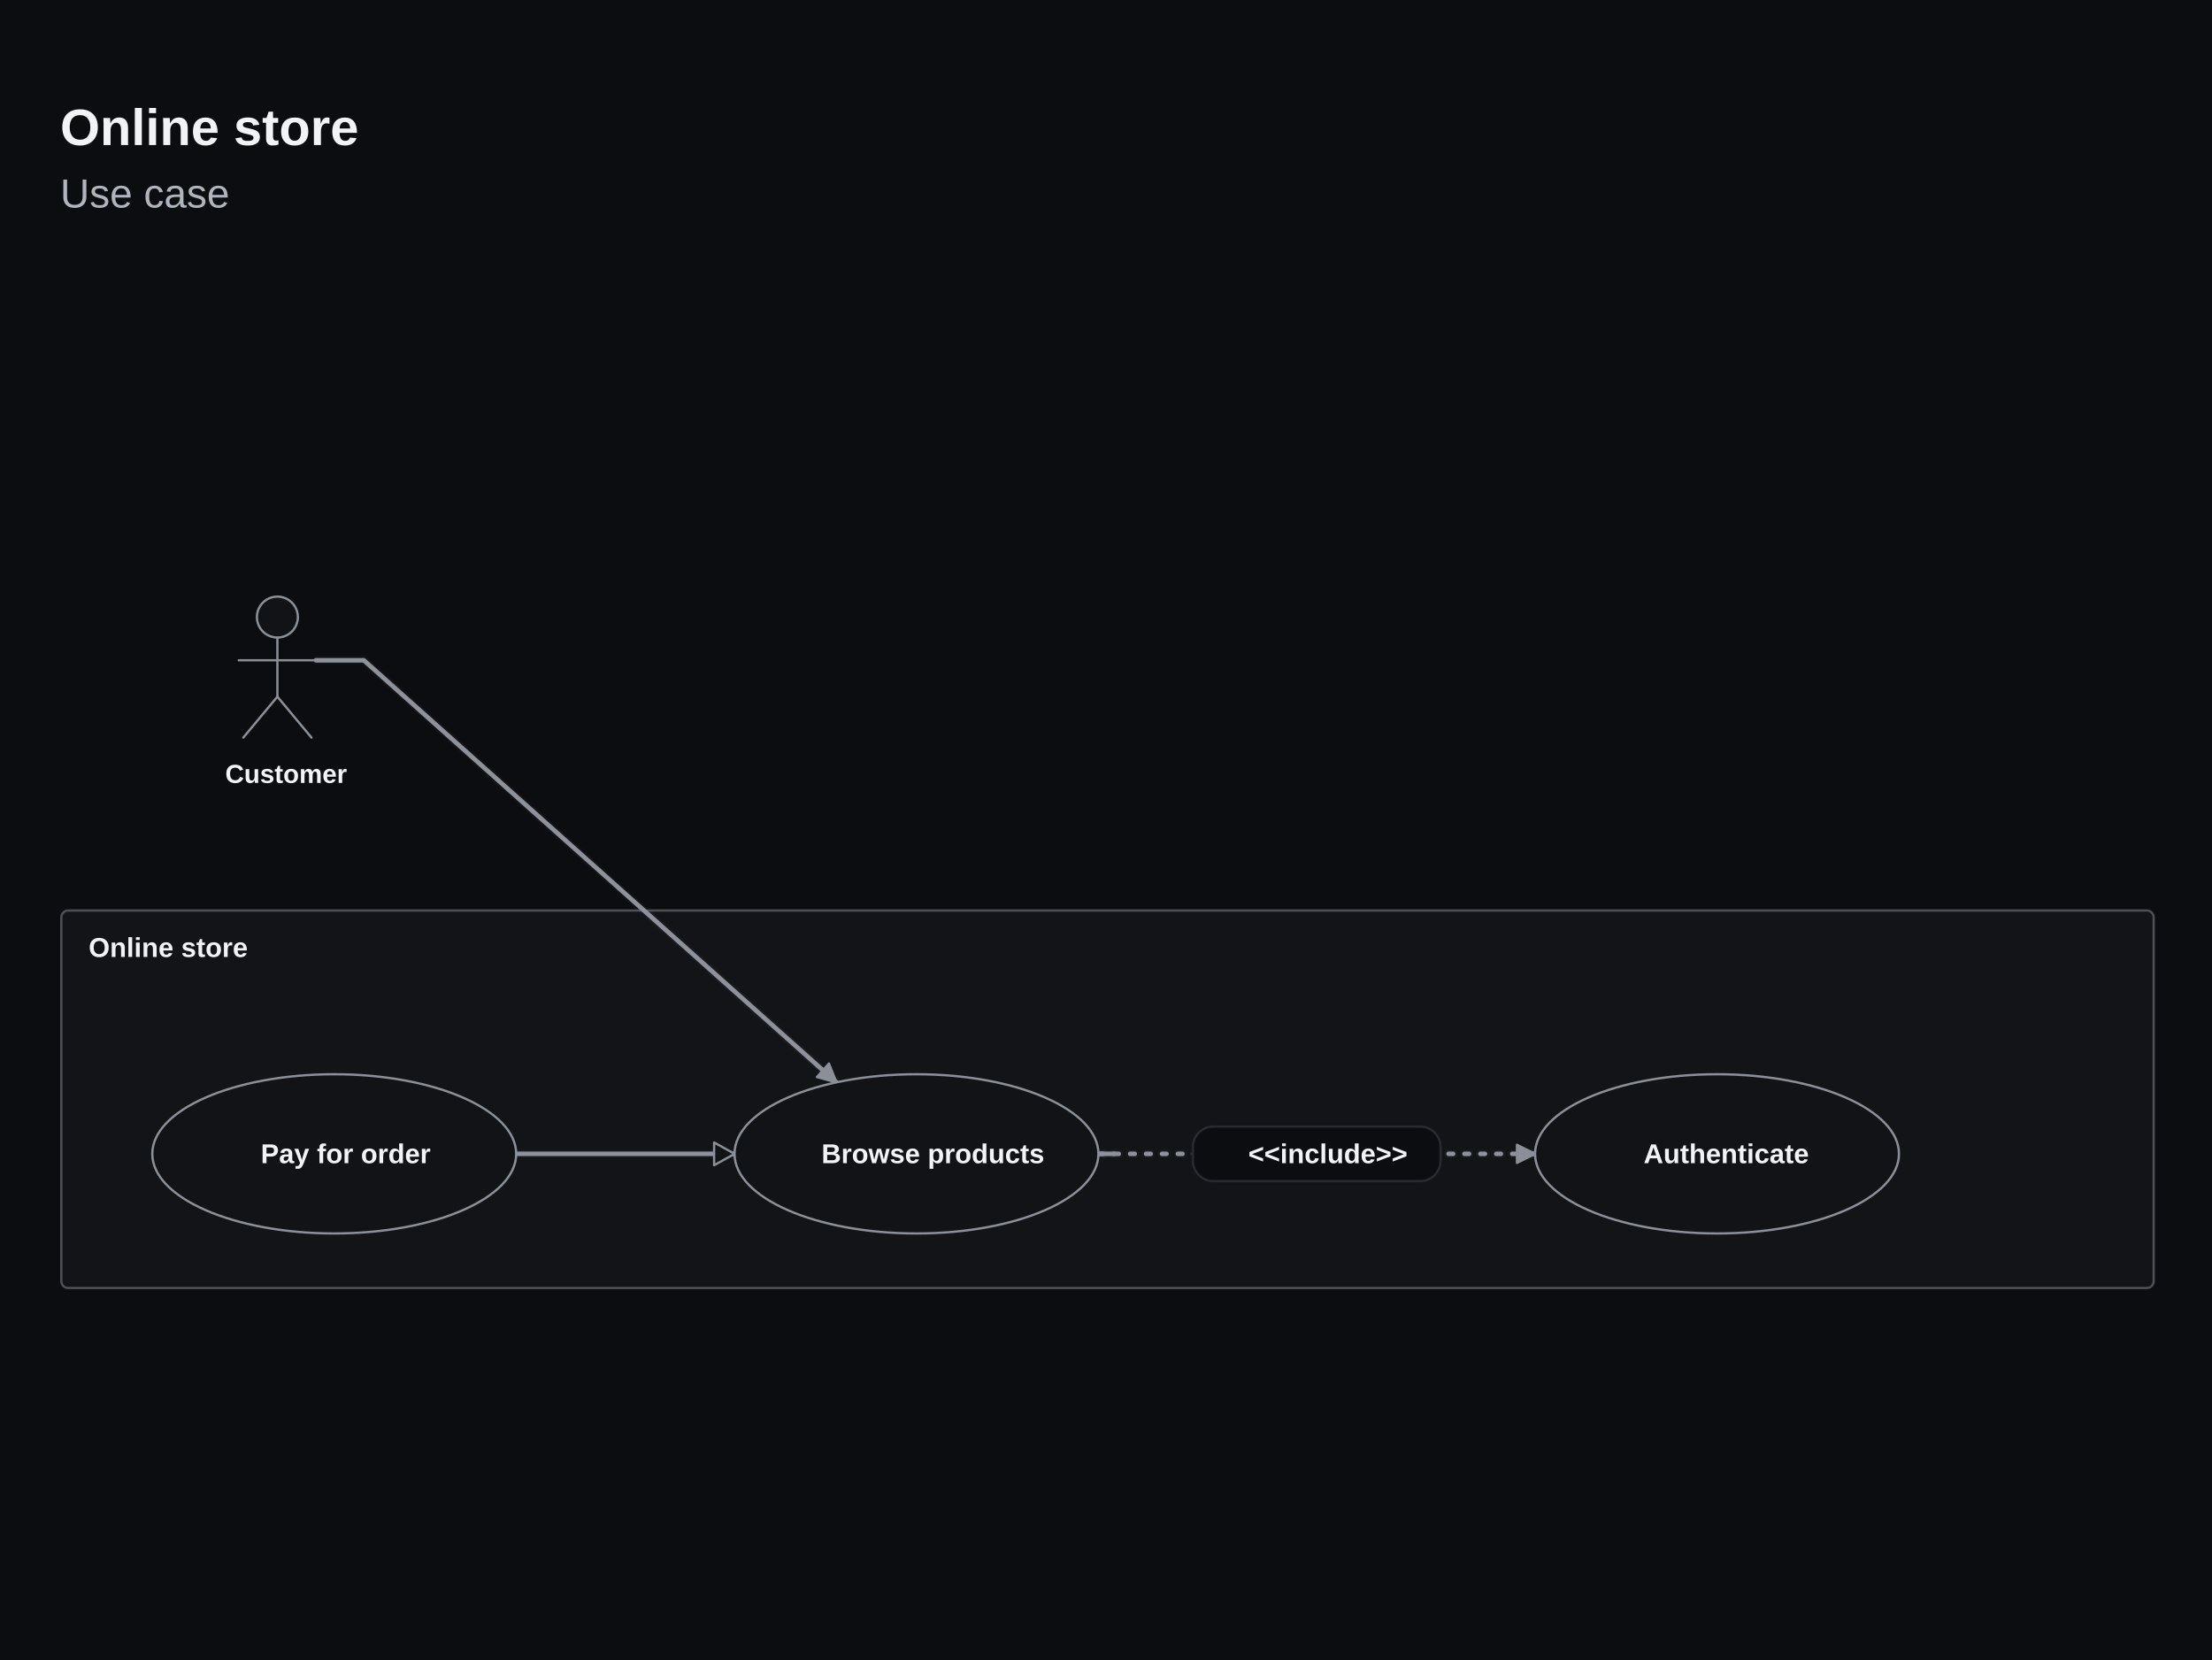
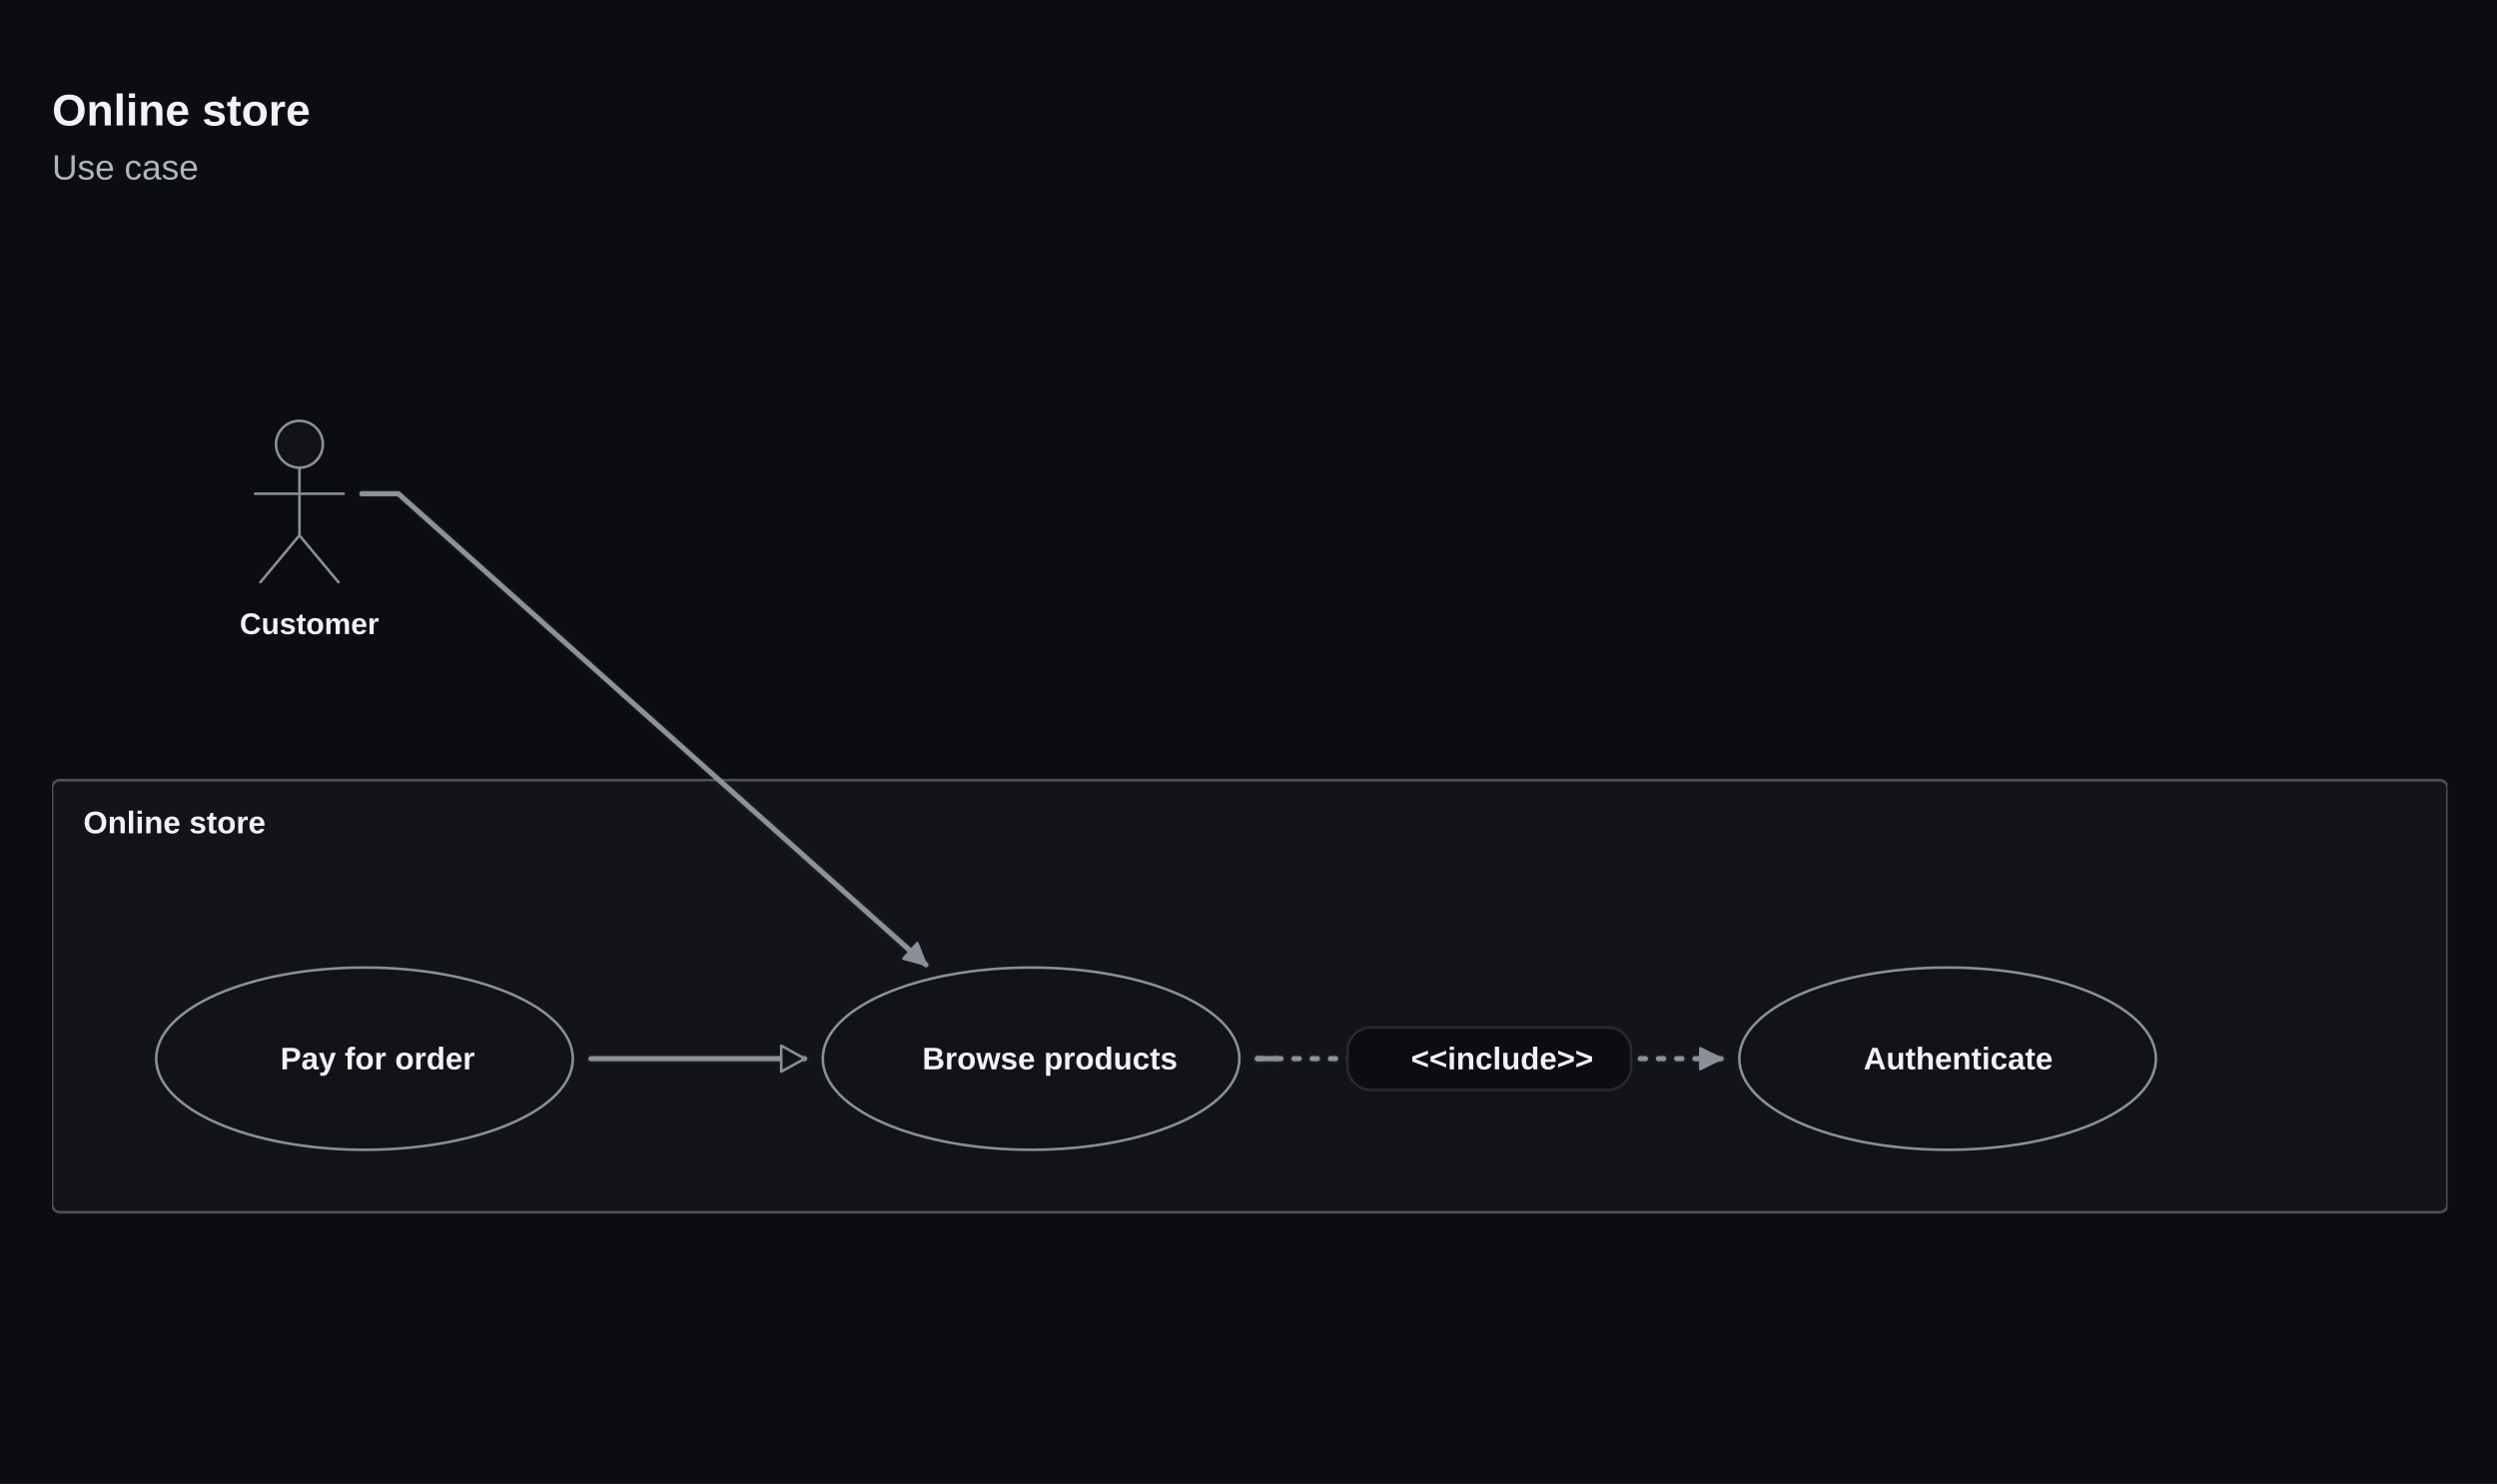
- <svg xmlns="http://www.w3.org/2000/svg" width="735" height="551" viewBox="12 0 735 551.3" stroke-linecap="round" stroke-linejoin="round" style="max-width:100%;height:auto;display:block" role="img" aria-label="Online store" aria-labelledby="cfx-mm-usecase-d-title" aria-describedby="cfx-mm-usecase-d-description">
+ <svg xmlns="http://www.w3.org/2000/svg" width="959" height="570" viewBox="12 0 959 570" stroke-linecap="round" stroke-linejoin="round" style="max-width:100%;height:auto;display:block" role="img" aria-label="Online store" aria-labelledby="cfx-mm-usecase-d-title" aria-describedby="cfx-mm-usecase-d-description">
  <defs>
    <clipPath id="cfx-mm-usecase-d-clip-1" clipPathUnits="userSpaceOnUse">
-       <rect x="32" y="32" width="696" height="506" />
+       <rect x="32" y="32" width="920" height="506" />
    </clipPath>
    <clipPath id="cfx-mm-usecase-d-clip-10" clipPathUnits="userSpaceOnUse">
-       <rect x="32" y="83.65" width="696" height="454.35" />
+       <rect x="32" y="83.65" width="920" height="454.35" />
    </clipPath>
  </defs>
-   <rect x="0" y="0" width="760" height="570" rx="0" data-cfx-role="background" fill="#0C0D10" stroke="none" stroke-width="1" />
+   <rect x="0" y="0" width="984" height="570" rx="0" data-cfx-role="background" fill="#0C0D10" stroke="none" stroke-width="1" />
  <g clip-path="url(#cfx-mm-usecase-d-clip-1)">
    <g data-cfx-role="frame-heading-source" data-cfx-authored-font-request="Calibri, Carlito, Segoe UI, Arial, system-ui, sans-serif|700|normal|17|">
      <g data-cfx-role="frame-heading">
        <text x="32" y="48.187" font-family="Calibri, Carlito, Segoe UI, Arial, system-ui, sans-serif" font-size="17" font-weight="700" font-style="normal" fill="#F2F3F5" xml:space="preserve" style="white-space:pre;font-language-override:normal;font-palette:normal">Online store</text>
      </g>
    </g>
    <g data-cfx-role="frame-heading-source" data-cfx-authored-font-request="Calibri, Carlito, Segoe UI, Arial, system-ui, sans-serif|400|normal|13.5|">
      <g data-cfx-role="frame-heading">
        <text x="32" y="68.954" font-family="Calibri, Carlito, Segoe UI, Arial, system-ui, sans-serif" font-size="13.5" font-weight="400" font-style="normal" fill="#B0B4BC" xml:space="preserve" style="white-space:pre;font-language-override:normal;font-palette:normal">Use case</text>
      </g>
    </g>
  </g>
-   <g id="cfx-mm-usecase-d-node-9" data-cfx-source-id="mermaid-flowchart" data-cfx-role="topology" class="cfx-topology" data-canvas-surface-style="Plain" data-cfx-active-scenario="" data-cfx-map-background-style="Dots" data-cfx-projection="" data-cfx-scenario-count="0" data-cfx-scenario-ids="" data-cfx-scenarios="[]" data-cfx-viewport="" data-chart-id="mermaid-flowchart" data-fit-content-to-viewport="true" data-header-style="Standard" data-layout-direction="LeftToRight" data-layout-mode="Swimlane" data-node-surface-style="Card" data-visual-style="Default">
+   <g id="cfx-mm-usecase-d-node-9" data-cfx-source-id="mermaid-flowchart" data-cfx-role="topology" class="cfx-topology" data-canvas-surface-style="Plain" data-cfx-active-scenario="" data-cfx-map-background-style="Dots" data-cfx-projection="" data-cfx-scenario-count="0" data-cfx-scenario-ids="" data-cfx-scenarios="[]" data-cfx-viewport="" data-chart-id="mermaid-flowchart" data-fit-content-to-viewport="false" data-header-style="Standard" data-layout-direction="LeftToRight" data-layout-mode="Swimlane" data-node-surface-style="Card" data-visual-style="Default">
    <g clip-path="url(#cfx-mm-usecase-d-clip-10)">
-       <g id="cfx-mm-usecase-d-node-11" data-cfx-source-id="Store" data-cfx-role="topology-group" class="cfx-topology__group cfx-mermaid-subgraph" data-cfx-meta-mermaid-id="Store" data-cfx-meta-mermaid-nodes="Browse,Pay,Authenticate" data-cfx-meta-mermaid-order="0" data-cfx-meta-mermaid-source-line="7" data-cfx-meta-mermaid-title="Online store" data-cfx-selected="false" data-cfx-status="Unknown" data-group-applied-layout-policy="Auto" data-group-color="" data-group-id="Store" data-group-label="Online store" data-group-layout-policy="Auto" data-group-symbol="" data-scenario-ids="" data-scenario-step-indices="">
-         <rect x="32.378" y="302.512" width="695.244" height="125.446" rx="2.267" data-cfx-role="topology-group-surface" fill="rgba(138,143,152,0.059)" stroke="rgba(138,143,152,0.502)" stroke-width="0.756" />
+       <g id="cfx-mm-usecase-d-node-11" data-cfx-source-id="Store" data-cfx-role="topology-group" class="cfx-topology__group cfx-mermaid-subgraph" data-cfx-meta-mermaid-direction="None" data-cfx-meta-mermaid-id="Store" data-cfx-meta-mermaid-nodes="Browse,Pay,Authenticate" data-cfx-meta-mermaid-order="0" data-cfx-meta-mermaid-source-line="7" data-cfx-meta-mermaid-title="Online store" data-cfx-selected="false" data-cfx-status="Unknown" data-group-applied-layout-policy="Auto" data-group-color="" data-group-id="Store" data-group-label="Online store" data-group-layout-direction="" data-group-layout-policy="Auto" data-group-symbol="" data-parent-group-id="" data-scenario-ids="" data-scenario-step-indices="">
+         <rect x="32" y="299.65" width="920" height="166" rx="3" data-cfx-role="topology-group-surface" fill="rgba(138,143,152,0.059)" stroke="rgba(138,143,152,0.502)" stroke-width="1" />
        <g data-cfx-role="topology-group-label">
-           <text x="41.446" y="317.948" font-family="Calibri, Carlito, Segoe UI, Arial, system-ui, sans-serif" font-size="9.068" font-weight="600" font-style="normal" fill="#F2F3F5" xml:space="preserve" style="white-space:pre;font-language-override:normal;font-palette:normal">Online store</text>
+           <text x="44" y="320.076" font-family="Calibri, Carlito, Segoe UI, Arial, system-ui, sans-serif" font-size="12" font-weight="600" font-style="normal" fill="#F2F3F5" xml:space="preserve" style="white-space:pre;font-language-override:normal;font-palette:normal">Online store</text>
        </g>
      </g>
-       <g id="cfx-mm-usecase-d-node-15" data-cfx-source-id="mermaid-edge-0" data-cfx-role="topology-edge" class="cfx-topology__edge" data-cfx-meta-mermaid-operator="--&gt;" data-cfx-meta-mermaid-order="0" data-cfx-meta-mermaid-source="Customer" data-cfx-meta-mermaid-source-column="1" data-cfx-meta-mermaid-source-line="12" data-cfx-meta-mermaid-target="Browse" data-cfx-selected="false" data-cfx-status="Unknown" data-direction="Forward" data-edge-color="" data-edge-dash-pattern="" data-edge-emphasis="Normal" data-edge-id="mermaid-edge-0" data-edge-kind="Dependency" data-edge-label="" data-edge-layout-inference="none" data-edge-line-style="Solid" data-edge-minimum-rank-span="1" data-edge-muted="false" data-edge-render-order="0" data-edge-routing-priority="0" data-edge-secondary-label="" data-edge-tertiary-label="" data-label-offset-x="0" data-label-offset-y="0" data-route-candidate-count="1" data-route-corridor="default" data-route-curve="Straight" data-route-end-x="289.93880930680695" data-route-end-y="359.63407142277146" data-route-fallback-reason="not-obstacle-aware" data-route-label-obstacle-hits="0" data-route-lane="0" data-route-obstacle-count="4" data-route-obstacle-hits="0" data-route-offset="0" data-route-overlap-score="0" data-route-segment-count="2" data-route-start-x="117.01628664495115" data-route-start-y="219.38526058631925" data-route-strategy="Straight" data-scenario-ids="" data-scenario-step-indices="" data-source-group-id="" data-source-label="" data-source-marker="None" data-source-node-id="Customer" data-source-port="Auto" data-source-port-id="" data-target-group-id="Store" data-target-label="" data-target-marker="Arrow" data-target-node-id="Browse" data-target-port="Auto" data-target-port-id="" data-waypoint-count="0">
-         <path d="M 117.016 219.385 L 132.886 219.385 L 289.939 359.634" data-cfx-role="topology-edge-line-ambient-halo" fill="none" stroke="rgba(138,143,152,0.016)" stroke-width="3.325" />
-         <path d="M 117.016 219.385 L 132.886 219.385 L 289.939 359.634" data-cfx-role="topology-edge-line-halo" fill="none" stroke="rgba(138,143,152,0.055)" stroke-width="2.418" />
-         <path d="M 117.016 219.385 L 132.886 219.385 L 289.939 359.634" data-cfx-role="topology-edge-line" fill="none" stroke="#8A8F98" stroke-width="1.511" />
-         <path d="M 117.016 219.385 L 132.886 219.385 L 289.939 359.634" data-cfx-role="topology-edge-line-highlight" fill="none" stroke="rgba(255,255,255,0.035)" stroke-width="0.756" />
-         <path d="M 289.939 359.634 L 287.443 353.353 L 283.416 357.862 Z" data-cfx-role="topology-marker" fill="#8A8F98" stroke="#8A8F98" stroke-width="0.756" fill-rule="evenodd" />
+       <g id="cfx-mm-usecase-d-node-15" data-cfx-source-id="mermaid-edge-0" data-cfx-role="topology-edge" class="cfx-topology__edge" data-cfx-meta-mermaid-operator="--&gt;" data-cfx-meta-mermaid-order="0" data-cfx-meta-mermaid-source="Customer" data-cfx-meta-mermaid-source-column="1" data-cfx-meta-mermaid-source-line="12" data-cfx-meta-mermaid-target="Browse" data-cfx-selected="false" data-cfx-status="Unknown" data-direction="Forward" data-edge-color="" data-edge-dash-pattern="" data-edge-emphasis="Normal" data-edge-id="mermaid-edge-0" data-edge-kind="Dependency" data-edge-label="" data-edge-layout-inference="none" data-edge-line-style="Solid" data-edge-minimum-rank-span="1" data-edge-muted="false" data-edge-render-order="0" data-edge-routing-priority="0" data-edge-secondary-label="" data-edge-tertiary-label="" data-label-offset-x="0" data-label-offset-y="0" data-route-candidate-count="1" data-route-corridor="default" data-route-curve="Straight" data-route-end-x="367.6030178665661" data-route-end-y="370.5753287121187" data-route-fallback-reason="not-obstacle-aware" data-route-label-obstacle-hits="0" data-route-lane="0" data-route-obstacle-count="4" data-route-obstacle-hits="0" data-route-offset="0" data-route-overlap-score="0" data-route-segment-count="2" data-route-start-x="151" data-route-start-y="189.65" data-route-strategy="Straight" data-scenario-ids="" data-scenario-step-indices="" data-source-group-id="" data-source-label="" data-source-marker="None" data-source-node-id="Customer" data-source-port="Auto" data-source-port-id="" data-target-group-id="Store" data-target-label="" data-target-marker="Arrow" data-target-node-id="Browse" data-target-port="Auto" data-target-port-id="" data-waypoint-count="0">
+         <path d="M 151 189.65 L 165 189.65 L 367.603 370.575" data-cfx-role="topology-edge-line-ambient-halo" fill="none" stroke="rgba(138,143,152,0.016)" stroke-width="4.4" />
+         <path d="M 151 189.65 L 165 189.65 L 367.603 370.575" data-cfx-role="topology-edge-line-halo" fill="none" stroke="rgba(138,143,152,0.055)" stroke-width="3.2" />
+         <path d="M 151 189.65 L 165 189.65 L 367.603 370.575" data-cfx-role="topology-edge-line" fill="none" stroke="#8A8F98" stroke-width="2" />
+         <path d="M 151 189.65 L 165 189.65 L 367.603 370.575" data-cfx-role="topology-edge-line-highlight" fill="none" stroke="rgba(255,255,255,0.035)" stroke-width="1" />
+         <path d="M 367.603 370.575 L 364.3 362.263 L 358.972 368.23 Z" data-cfx-role="topology-marker" fill="#8A8F98" stroke="#8A8F98" stroke-width="1" fill-rule="evenodd" />
      </g>
-       <g id="cfx-mm-usecase-d-node-22" data-cfx-source-id="mermaid-edge-1" data-cfx-role="topology-edge" class="cfx-topology__edge" data-cfx-meta-mermaid-label="&lt;&lt;include&gt;&gt;" data-cfx-meta-mermaid-operator="-.-&gt;" data-cfx-meta-mermaid-order="1" data-cfx-meta-mermaid-source="Browse" data-cfx-meta-mermaid-source-column="1" data-cfx-meta-mermaid-source-line="13" data-cfx-meta-mermaid-target="Authenticate" data-cfx-selected="false" data-cfx-status="Unknown" data-direction="Forward" data-edge-color="" data-edge-dash-pattern="" data-edge-emphasis="Normal" data-edge-id="mermaid-edge-1" data-edge-kind="Dependency" data-edge-label="&lt;&lt;include&gt;&gt;" data-edge-layout-inference="none" data-edge-line-style="Dotted" data-edge-minimum-rank-span="2" data-edge-muted="false" data-edge-render-order="1" data-edge-routing-priority="0" data-edge-secondary-label="" data-edge-tertiary-label="" data-label-offset-x="0" data-label-offset-y="0" data-route-candidate-count="1" data-route-corridor="default" data-route-curve="Straight" data-route-end-x="522.0960971748817" data-route-end-y="383.3722312703584" data-route-fallback-reason="not-obstacle-aware" data-route-label-obstacle-hits="0" data-route-lane="0" data-route-obstacle-count="3" data-route-obstacle-hits="0" data-route-offset="0" data-route-overlap-score="0" data-route-segment-count="1" data-route-start-x="376.9452057567146" data-route-start-y="383.3722312703584" data-route-strategy="Straight" data-scenario-ids="" data-scenario-step-indices="" data-source-group-id="Store" data-source-label="" data-source-marker="None" data-source-node-id="Browse" data-source-port="Auto" data-source-port-id="" data-target-group-id="Store" data-target-label="" data-target-marker="Arrow" data-target-node-id="Authenticate" data-target-port="Auto" data-target-port-id="" data-waypoint-count="0">
-         <path d="M 376.945 383.372 L 522.096 383.372" data-cfx-role="topology-edge-line-ambient-halo" fill="none" stroke="rgba(138,143,152,0.016)" stroke-width="3.325" stroke-dasharray="1.511 3.779" />
-         <path d="M 376.945 383.372 L 522.096 383.372" data-cfx-role="topology-edge-line-halo" fill="none" stroke="rgba(138,143,152,0.055)" stroke-width="2.418" stroke-dasharray="1.511 3.779" />
-         <path d="M 376.945 383.372 L 522.096 383.372" data-cfx-role="topology-edge-line" fill="none" stroke="#8A8F98" stroke-width="1.511" stroke-dasharray="1.511 3.779" />
-         <path d="M 376.945 383.372 L 522.096 383.372" data-cfx-role="topology-edge-line-highlight" fill="none" stroke="rgba(255,255,255,0.035)" stroke-width="0.756" stroke-dasharray="1.511 3.779" />
-         <path d="M 376.945 383.372 L 382.235 383.372" data-cfx-role="topology-edge-endpoint-connector" fill="none" stroke="rgba(138,143,152,0.016)" stroke-width="3.325" />
-         <path d="M 376.945 383.372 L 382.235 383.372" data-cfx-role="topology-edge-endpoint-connector" fill="none" stroke="rgba(138,143,152,0.055)" stroke-width="2.418" />
-         <path d="M 376.945 383.372 L 382.235 383.372" data-cfx-role="topology-edge-endpoint-connector" fill="none" stroke="#8A8F98" stroke-width="1.511" />
-         <path d="M 376.945 383.372 L 382.235 383.372" data-cfx-role="topology-edge-endpoint-connector" fill="none" stroke="rgba(255,255,255,0.035)" stroke-width="0.756" />
-         <path d="M 522.096 383.372 L 516.806 383.372" data-cfx-role="topology-edge-endpoint-connector" fill="none" stroke="rgba(138,143,152,0.016)" stroke-width="3.325" />
-         <path d="M 522.096 383.372 L 516.806 383.372" data-cfx-role="topology-edge-endpoint-connector" fill="none" stroke="rgba(138,143,152,0.055)" stroke-width="2.418" />
-         <path d="M 522.096 383.372 L 516.806 383.372" data-cfx-role="topology-edge-endpoint-connector" fill="none" stroke="#8A8F98" stroke-width="1.511" />
-         <path d="M 522.096 383.372 L 516.806 383.372" data-cfx-role="topology-edge-endpoint-connector" fill="none" stroke="rgba(255,255,255,0.035)" stroke-width="0.756" />
-         <path d="M 522.096 383.372 L 516.05 380.349 L 516.05 386.395 Z" data-cfx-role="topology-marker" fill="#8A8F98" stroke="#8A8F98" stroke-width="0.756" fill-rule="evenodd" />
+       <g id="cfx-mm-usecase-d-node-22" data-cfx-source-id="mermaid-edge-1" data-cfx-role="topology-edge" class="cfx-topology__edge" data-cfx-meta-mermaid-label="&lt;&lt;include&gt;&gt;" data-cfx-meta-mermaid-operator="-.-&gt;" data-cfx-meta-mermaid-order="1" data-cfx-meta-mermaid-source="Browse" data-cfx-meta-mermaid-source-column="1" data-cfx-meta-mermaid-source-line="13" data-cfx-meta-mermaid-target="Authenticate" data-cfx-selected="false" data-cfx-status="Unknown" data-direction="Forward" data-edge-color="" data-edge-dash-pattern="" data-edge-emphasis="Normal" data-edge-id="mermaid-edge-1" data-edge-kind="Dependency" data-edge-label="&lt;&lt;include&gt;&gt;" data-edge-layout-inference="none" data-edge-line-style="Dotted" data-edge-minimum-rank-span="2" data-edge-muted="false" data-edge-render-order="1" data-edge-routing-priority="0" data-edge-secondary-label="" data-edge-tertiary-label="" data-label-offset-x="0" data-label-offset-y="0" data-route-candidate-count="1" data-route-corridor="default" data-route-curve="Straight" data-route-end-x="673.032335485727" data-route-end-y="406.65" data-route-fallback-reason="not-obstacle-aware" data-route-label-obstacle-hits="0" data-route-lane="0" data-route-obstacle-count="3" data-route-obstacle-hits="0" data-route-offset="0" data-route-overlap-score="0" data-route-segment-count="1" data-route-start-x="494.9576645142732" data-route-start-y="406.65" data-route-strategy="Straight" data-scenario-ids="" data-scenario-step-indices="" data-source-group-id="Store" data-source-label="" data-source-marker="None" data-source-node-id="Browse" data-source-port="Auto" data-source-port-id="" data-target-group-id="Store" data-target-label="" data-target-marker="Arrow" data-target-node-id="Authenticate" data-target-port="Auto" data-target-port-id="" data-waypoint-count="0">
+         <path d="M 494.958 406.65 L 673.032 406.65" data-cfx-role="topology-edge-line-ambient-halo" fill="none" stroke="rgba(138,143,152,0.016)" stroke-width="4.4" stroke-dasharray="2 5" />
+         <path d="M 494.958 406.65 L 673.032 406.65" data-cfx-role="topology-edge-line-halo" fill="none" stroke="rgba(138,143,152,0.055)" stroke-width="3.2" stroke-dasharray="2 5" />
+         <path d="M 494.958 406.65 L 673.032 406.65" data-cfx-role="topology-edge-line" fill="none" stroke="#8A8F98" stroke-width="2" stroke-dasharray="2 5" />
+         <path d="M 494.958 406.65 L 673.032 406.65" data-cfx-role="topology-edge-line-highlight" fill="none" stroke="rgba(255,255,255,0.035)" stroke-width="1" stroke-dasharray="2 5" />
+         <path d="M 494.958 406.65 L 501.958 406.65" data-cfx-role="topology-edge-endpoint-connector" fill="none" stroke="rgba(138,143,152,0.016)" stroke-width="4.4" />
+         <path d="M 494.958 406.65 L 501.958 406.65" data-cfx-role="topology-edge-endpoint-connector" fill="none" stroke="rgba(138,143,152,0.055)" stroke-width="3.2" />
+         <path d="M 494.958 406.65 L 501.958 406.65" data-cfx-role="topology-edge-endpoint-connector" fill="none" stroke="#8A8F98" stroke-width="2" />
+         <path d="M 494.958 406.65 L 501.958 406.65" data-cfx-role="topology-edge-endpoint-connector" fill="none" stroke="rgba(255,255,255,0.035)" stroke-width="1" />
+         <path d="M 673.032 406.65 L 666.032 406.65" data-cfx-role="topology-edge-endpoint-connector" fill="none" stroke="rgba(138,143,152,0.016)" stroke-width="4.4" />
+         <path d="M 673.032 406.65 L 666.032 406.65" data-cfx-role="topology-edge-endpoint-connector" fill="none" stroke="rgba(138,143,152,0.055)" stroke-width="3.2" />
+         <path d="M 673.032 406.65 L 666.032 406.65" data-cfx-role="topology-edge-endpoint-connector" fill="none" stroke="#8A8F98" stroke-width="2" />
+         <path d="M 673.032 406.65 L 666.032 406.65" data-cfx-role="topology-edge-endpoint-connector" fill="none" stroke="rgba(255,255,255,0.035)" stroke-width="1" />
+         <path d="M 673.032 406.65 L 665.032 402.65 L 665.032 410.65 Z" data-cfx-role="topology-marker" fill="#8A8F98" stroke="#8A8F98" stroke-width="1" fill-rule="evenodd" />
      </g>
-       <g id="cfx-mm-usecase-d-node-37" data-cfx-source-id="mermaid-edge-2" data-cfx-role="topology-edge" class="cfx-topology__edge" data-cfx-meta-mermaid-operator="--|&gt;" data-cfx-meta-mermaid-order="2" data-cfx-meta-mermaid-source="Pay" data-cfx-meta-mermaid-source-column="1" data-cfx-meta-mermaid-source-line="14" data-cfx-meta-mermaid-target="Browse" data-cfx-selected="false" data-cfx-status="Unknown" data-direction="Forward" data-edge-color="" data-edge-dash-pattern="" data-edge-emphasis="Normal" data-edge-id="mermaid-edge-2" data-edge-kind="Dependency" data-edge-label="" data-edge-layout-inference="none" data-edge-line-style="Solid" data-edge-minimum-rank-span="1" data-edge-muted="false" data-edge-render-order="2" data-edge-routing-priority="0" data-edge-secondary-label="" data-edge-tertiary-label="" data-label-offset-x="0" data-label-offset-y="0" data-route-candidate-count="1" data-route-corridor="default" data-route-curve="Straight" data-route-end-x="256.08958251690126" data-route-end-y="383.3722312703584" data-route-fallback-reason="not-obstacle-aware" data-route-label-obstacle-hits="0" data-route-lane="0" data-route-obstacle-count="4" data-route-obstacle-hits="0" data-route-offset="0" data-route-overlap-score="0" data-route-segment-count="1" data-route-start-x="183.48592236909244" data-route-start-y="383.3722312703584" data-route-strategy="Straight" data-scenario-ids="" data-scenario-step-indices="" data-source-group-id="Store" data-source-label="" data-source-marker="None" data-source-node-id="Pay" data-source-port="Auto" data-source-port-id="" data-target-group-id="Store" data-target-label="" data-target-marker="OpenTriangle" data-target-node-id="Browse" data-target-port="Auto" data-target-port-id="" data-waypoint-count="0">
-         <path d="M 183.486 383.372 L 256.09 383.372" data-cfx-role="topology-edge-line-ambient-halo" fill="none" stroke="rgba(138,143,152,0.016)" stroke-width="3.325" />
-         <path d="M 183.486 383.372 L 256.09 383.372" data-cfx-role="topology-edge-line-halo" fill="none" stroke="rgba(138,143,152,0.055)" stroke-width="2.418" />
-         <path d="M 183.486 383.372 L 256.09 383.372" data-cfx-role="topology-edge-line" fill="none" stroke="#8A8F98" stroke-width="1.511" />
-         <path d="M 183.486 383.372 L 256.09 383.372" data-cfx-role="topology-edge-line-highlight" fill="none" stroke="rgba(255,255,255,0.035)" stroke-width="0.756" />
-         <path d="M 256.09 383.372 L 249.288 379.594 L 249.288 387.151 Z" data-cfx-role="topology-marker" fill="#111317" stroke="#8A8F98" stroke-width="0.756" fill-rule="evenodd" />
+       <g id="cfx-mm-usecase-d-node-37" data-cfx-source-id="mermaid-edge-2" data-cfx-role="topology-edge" class="cfx-topology__edge" data-cfx-meta-mermaid-operator="--|&gt;" data-cfx-meta-mermaid-order="2" data-cfx-meta-mermaid-source="Pay" data-cfx-meta-mermaid-source-column="1" data-cfx-meta-mermaid-source-line="14" data-cfx-meta-mermaid-target="Browse" data-cfx-selected="false" data-cfx-status="Unknown" data-direction="Forward" data-edge-color="" data-edge-dash-pattern="" data-edge-emphasis="Normal" data-edge-id="mermaid-edge-2" data-edge-kind="Dependency" data-edge-label="" data-edge-layout-inference="none" data-edge-line-style="Solid" data-edge-minimum-rank-span="1" data-edge-muted="false" data-edge-render-order="2" data-edge-routing-priority="0" data-edge-secondary-label="" data-edge-tertiary-label="" data-label-offset-x="0" data-label-offset-y="0" data-route-candidate-count="1" data-route-corridor="default" data-route-curve="Straight" data-route-end-x="321.03233548572706" data-route-end-y="406.65" data-route-fallback-reason="not-obstacle-aware" data-route-label-obstacle-hits="0" data-route-lane="0" data-route-obstacle-count="4" data-route-obstacle-hits="0" data-route-offset="0" data-route-overlap-score="0" data-route-segment-count="1" data-route-start-x="238.95766451427318" data-route-start-y="406.65" data-route-strategy="Straight" data-scenario-ids="" data-scenario-step-indices="" data-source-group-id="Store" data-source-label="" data-source-marker="None" data-source-node-id="Pay" data-source-port="Auto" data-source-port-id="" data-target-group-id="Store" data-target-label="" data-target-marker="OpenTriangle" data-target-node-id="Browse" data-target-port="Auto" data-target-port-id="" data-waypoint-count="0">
+         <path d="M 238.958 406.65 L 321.032 406.65" data-cfx-role="topology-edge-line-ambient-halo" fill="none" stroke="rgba(138,143,152,0.016)" stroke-width="4.4" />
+         <path d="M 238.958 406.65 L 321.032 406.65" data-cfx-role="topology-edge-line-halo" fill="none" stroke="rgba(138,143,152,0.055)" stroke-width="3.2" />
+         <path d="M 238.958 406.65 L 321.032 406.65" data-cfx-role="topology-edge-line" fill="none" stroke="#8A8F98" stroke-width="2" />
+         <path d="M 238.958 406.65 L 321.032 406.65" data-cfx-role="topology-edge-line-highlight" fill="none" stroke="rgba(255,255,255,0.035)" stroke-width="1" />
+         <path d="M 321.032 406.65 L 312.032 401.65 L 312.032 411.65 Z" data-cfx-role="topology-marker" fill="#111317" stroke="#8A8F98" stroke-width="1" fill-rule="evenodd" />
      </g>
-       <g id="cfx-mm-usecase-d-node-44" data-cfx-source-id="mermaid-edge-1-label" data-cfx-role="topology-edge-label" class="cfx-topology__edge-label" data-cfx-status="Unknown" data-edge-id="mermaid-edge-1" data-edge-label-render-order="1" data-edge-render-order="1" data-label-anchor-node-id="" data-label-anchor-override="false" data-label-anchor-x="449.52065146579815" data-label-anchor-y="383.3722312703584" data-label-clearance="false" data-label-height="18.136807817589577" data-label-leader="false" data-label-line-count="1" data-label-width="82.30813147764287" data-label-x="449.5206514657981" data-label-y="383.3722312703583">
-         <rect x="408.367" y="374.304" width="82.308" height="18.137" rx="6.801" data-cfx-role="topology-edge-label-surface" fill="#0C0D10" stroke="#272A30" stroke-width="0.756" />
+       <g id="cfx-mm-usecase-d-node-44" data-cfx-source-id="mermaid-edge-1-label" data-cfx-role="topology-edge-label" class="cfx-topology__edge-label" data-cfx-status="Unknown" data-edge-id="mermaid-edge-1" data-edge-label-render-order="1" data-edge-render-order="1" data-label-anchor-node-id="" data-label-anchor-override="false" data-label-anchor-x="583.9950000000001" data-label-anchor-y="406.65" data-label-clearance="false" data-label-height="24" data-label-leader="false" data-label-line-count="1" data-label-width="108.91636363636363" data-label-x="583.9950000000001" data-label-y="406.65">
+         <rect x="529.537" y="394.65" width="108.916" height="24" rx="9" data-cfx-role="topology-edge-label-surface" fill="#0C0D10" stroke="#272A30" stroke-width="1" />
        <g data-cfx-role="topology-edge-label-text">
-           <text x="426.781" y="386.472" font-family="Calibri, Carlito, Segoe UI, Arial, system-ui, sans-serif" font-size="9.068" font-weight="600" font-style="normal" fill="#F2F3F5" xml:space="preserve" style="white-space:pre;font-language-override:normal;font-palette:normal">&lt;&lt;include&gt;&gt;</text>
+           <text x="553.904" y="410.752" font-family="Calibri, Carlito, Segoe UI, Arial, system-ui, sans-serif" font-size="12" font-weight="600" font-style="normal" fill="#F2F3F5" xml:space="preserve" style="white-space:pre;font-language-override:normal;font-palette:normal">&lt;&lt;include&gt;&gt;</text>
        </g>
      </g>
      <g id="cfx-mm-usecase-d-node-48" data-cfx-source-id="Customer" data-cfx-role="topology-node" class="cfx-topology__node cfx-mermaid-node cfx-mermaid-shape-actor" data-cfx-meta-layer="0" data-cfx-meta-layout-rankhintsapplied="true" data-cfx-meta-mermaid-id="Customer" data-cfx-meta-mermaid-label="Customer" data-cfx-meta-mermaid-layer="0" data-cfx-meta-mermaid-order="0" data-cfx-meta-mermaid-shape="Actor" data-cfx-meta-mermaid-shapetoken="actor" data-cfx-meta-mermaid-source-column="7" data-cfx-meta-mermaid-source-line="6" data-cfx-selected="false" data-cfx-status="Unknown" data-group-id="" data-group-label="" data-node-badge="" data-node-detail-count="0" data-node-display-mode="Card" data-node-id="Customer" data-node-kind="Generic" data-node-label="Customer" data-node-shape="Actor" data-scenario-ids="" data-scenario-step-indices="">
-         <path d="M 104.169 198.226 C 107.926 198.226 110.971 201.271 110.971 205.027 C 110.971 208.783 107.926 211.828 104.169 211.828 C 100.413 211.828 97.368 208.783 97.368 205.027 C 97.368 201.271 100.413 198.226 104.169 198.226 Z" data-cfx-role="topology-node-surface" fill="#111317" stroke="#8A8F98" stroke-width="0.756" fill-rule="evenodd" />
-         <path d="M 104.169 211.828 L 104.169 231.476" data-cfx-role="topology-node-surface" fill="none" stroke="#8A8F98" stroke-width="0.756" />
-         <path d="M 91.322 219.385 L 117.016 219.385" data-cfx-role="topology-node-surface" fill="none" stroke="#8A8F98" stroke-width="0.756" />
-         <path d="M 92.834 245.079 L 104.169 231.476 L 115.505 245.079" data-cfx-role="topology-node-surface" fill="none" stroke="#8A8F98" stroke-width="0.756" />
+         <path d="M 127 161.65 C 131.971 161.65 136 165.679 136 170.65 C 136 175.621 131.971 179.65 127 179.65 C 122.029 179.65 118 175.621 118 170.65 C 118 165.679 122.029 161.65 127 161.65 Z" data-cfx-role="topology-node-surface" fill="#111317" stroke="#8A8F98" stroke-width="1" fill-rule="evenodd" />
+         <path d="M 127 179.65 L 127 205.65" data-cfx-role="topology-node-surface" fill="none" stroke="#8A8F98" stroke-width="1" />
+         <path d="M 110 189.65 L 144 189.65" data-cfx-role="topology-node-surface" fill="none" stroke="#8A8F98" stroke-width="1" />
+         <path d="M 112 223.65 L 127 205.65 L 142 223.65" data-cfx-role="topology-node-surface" fill="none" stroke="#8A8F98" stroke-width="1" />
        <g id="cfx-mm-usecase-d-node-53" data-cfx-source-id="Customer-label-0" data-cfx-role="topology-node-label">
-           <text x="86.835" y="260.132" font-family="Calibri, Carlito, Segoe UI, Arial, system-ui, sans-serif" font-size="8.666" font-weight="600" font-style="normal" fill="#F2F3F5" xml:space="preserve" style="white-space:pre;font-language-override:normal;font-palette:normal">Customer</text>
+           <text x="104.061" y="243.57" font-family="Calibri, Carlito, Segoe UI, Arial, system-ui, sans-serif" font-size="11.468" font-weight="600" font-style="normal" fill="#F2F3F5" xml:space="preserve" style="white-space:pre;font-language-override:normal;font-palette:normal">Customer</text>
        </g>
      </g>
      <g id="cfx-mm-usecase-d-node-55" data-cfx-source-id="Browse" data-cfx-role="topology-node" class="cfx-topology__node cfx-mermaid-node cfx-mermaid-shape-ellipse" data-cfx-meta-layer="1" data-cfx-meta-layout-rankhintsapplied="true" data-cfx-meta-mermaid-id="Browse" data-cfx-meta-mermaid-label="Browse products" data-cfx-meta-mermaid-layer="1" data-cfx-meta-mermaid-order="1" data-cfx-meta-mermaid-shape="Ellipse" data-cfx-meta-mermaid-shapetoken="ellipse" data-cfx-meta-mermaid-source-column="2" data-cfx-meta-mermaid-source-line="8" data-cfx-meta-mermaid-subgraph="Store" data-cfx-selected="false" data-cfx-status="Unknown" data-group-id="Store" data-group-label="Online store" data-node-badge="" data-node-detail-count="0" data-node-display-mode="Card" data-node-id="Browse" data-node-kind="Generic" data-node-label="Browse products" data-node-shape="Ellipse" data-scenario-ids="" data-scenario-step-indices="">
-         <path d="M 316.521 356.923 C 349.91 356.923 376.977 368.765 376.977 383.372 C 376.977 397.98 349.91 409.822 316.521 409.822 C 283.132 409.822 256.065 397.98 256.065 383.372 C 256.065 368.765 283.132 356.923 316.521 356.923 Z" data-cfx-role="topology-node-surface" fill="#111317" stroke="#8A8F98" stroke-width="0.756" fill-rule="evenodd" />
+         <path d="M 408 371.65 C 452.183 371.65 488 387.32 488 406.65 C 488 425.98 452.183 441.65 408 441.65 C 363.817 441.65 328 425.98 328 406.65 C 328 387.32 363.817 371.65 408 371.65 Z" data-cfx-role="topology-node-surface" fill="#111317" stroke="#8A8F98" stroke-width="1" fill-rule="evenodd" />
        <g id="cfx-mm-usecase-d-node-57" data-cfx-source-id="Browse-label" data-cfx-role="topology-node-label">
-           <text x="284.957" y="386.472" font-family="Calibri, Carlito, Segoe UI, Arial, system-ui, sans-serif" font-size="9.068" font-weight="600" font-style="normal" fill="#F2F3F5" xml:space="preserve" style="white-space:pre;font-language-override:normal;font-palette:normal">Browse products</text>
+           <text x="366.231" y="410.752" font-family="Calibri, Carlito, Segoe UI, Arial, system-ui, sans-serif" font-size="12" font-weight="600" font-style="normal" fill="#F2F3F5" xml:space="preserve" style="white-space:pre;font-language-override:normal;font-palette:normal">Browse products</text>
        </g>
      </g>
      <g id="cfx-mm-usecase-d-node-59" data-cfx-source-id="Pay" data-cfx-role="topology-node" class="cfx-topology__node cfx-mermaid-node cfx-mermaid-shape-ellipse" data-cfx-meta-layer="0" data-cfx-meta-layout-rankhintsapplied="true" data-cfx-meta-mermaid-id="Pay" data-cfx-meta-mermaid-label="Pay for order" data-cfx-meta-mermaid-layer="0" data-cfx-meta-mermaid-order="2" data-cfx-meta-mermaid-shape="Ellipse" data-cfx-meta-mermaid-shapetoken="ellipse" data-cfx-meta-mermaid-source-column="2" data-cfx-meta-mermaid-source-line="9" data-cfx-meta-mermaid-subgraph="Store" data-cfx-selected="false" data-cfx-status="Unknown" data-group-id="Store" data-group-label="Online store" data-node-badge="" data-node-detail-count="0" data-node-display-mode="Card" data-node-id="Pay" data-node-kind="Generic" data-node-label="Pay for order" data-node-shape="Ellipse" data-scenario-ids="" data-scenario-step-indices="">
-         <path d="M 123.062 356.923 C 156.451 356.923 183.518 368.765 183.518 383.372 C 183.518 397.98 156.451 409.822 123.062 409.822 C 89.673 409.822 62.606 397.98 62.606 383.372 C 62.606 368.765 89.673 356.923 123.062 356.923 Z" data-cfx-role="topology-node-surface" fill="#111317" stroke="#8A8F98" stroke-width="0.756" fill-rule="evenodd" />
+         <path d="M 152 371.65 C 196.183 371.65 232 387.32 232 406.65 C 232 425.98 196.183 441.65 152 441.65 C 107.817 441.65 72 425.98 72 406.65 C 72 387.32 107.817 371.65 152 371.65 Z" data-cfx-role="topology-node-surface" fill="#111317" stroke="#8A8F98" stroke-width="1" fill-rule="evenodd" />
        <g id="cfx-mm-usecase-d-node-61" data-cfx-source-id="Pay-label" data-cfx-role="topology-node-label">
-           <text x="98.646" y="386.472" font-family="Calibri, Carlito, Segoe UI, Arial, system-ui, sans-serif" font-size="9.068" font-weight="600" font-style="normal" fill="#F2F3F5" xml:space="preserve" style="white-space:pre;font-language-override:normal;font-palette:normal">Pay for order</text>
+           <text x="119.691" y="410.752" font-family="Calibri, Carlito, Segoe UI, Arial, system-ui, sans-serif" font-size="12" font-weight="600" font-style="normal" fill="#F2F3F5" xml:space="preserve" style="white-space:pre;font-language-override:normal;font-palette:normal">Pay for order</text>
        </g>
      </g>
      <g id="cfx-mm-usecase-d-node-63" data-cfx-source-id="Authenticate" data-cfx-role="topology-node" class="cfx-topology__node cfx-mermaid-node cfx-mermaid-shape-ellipse" data-cfx-meta-layer="3" data-cfx-meta-layout-rankhintsapplied="true" data-cfx-meta-mermaid-id="Authenticate" data-cfx-meta-mermaid-label="Authenticate" data-cfx-meta-mermaid-layer="2" data-cfx-meta-mermaid-order="3" data-cfx-meta-mermaid-shape="Ellipse" data-cfx-meta-mermaid-shapetoken="ellipse" data-cfx-meta-mermaid-source-column="2" data-cfx-meta-mermaid-source-line="10" data-cfx-meta-mermaid-subgraph="Store" data-cfx-selected="false" data-cfx-status="Unknown" data-group-id="Store" data-group-label="Online store" data-node-badge="" data-node-detail-count="0" data-node-display-mode="Card" data-node-id="Authenticate" data-node-kind="Generic" data-node-label="Authenticate" data-node-shape="Ellipse" data-scenario-ids="" data-scenario-step-indices="">
-         <path d="M 582.528 356.923 C 615.917 356.923 642.984 368.765 642.984 383.372 C 642.984 397.98 615.917 409.822 582.528 409.822 C 549.139 409.822 522.072 397.98 522.072 383.372 C 522.072 368.765 549.139 356.923 582.528 356.923 Z" data-cfx-role="topology-node-surface" fill="#111317" stroke="#8A8F98" stroke-width="0.756" fill-rule="evenodd" />
+         <path d="M 760 371.65 C 804.183 371.65 840 387.32 840 406.65 C 840 425.98 804.183 441.65 760 441.65 C 715.817 441.65 680 425.98 680 406.65 C 680 387.32 715.817 371.65 760 371.65 Z" data-cfx-role="topology-node-surface" fill="#111317" stroke="#8A8F98" stroke-width="1" fill-rule="evenodd" />
        <g id="cfx-mm-usecase-d-node-65" data-cfx-source-id="Authenticate-label" data-cfx-role="topology-node-label">
-           <text x="558.147" y="386.472" font-family="Calibri, Carlito, Segoe UI, Arial, system-ui, sans-serif" font-size="9.068" font-weight="600" font-style="normal" fill="#F2F3F5" xml:space="preserve" style="white-space:pre;font-language-override:normal;font-palette:normal">Authenticate</text>
+           <text x="727.738" y="410.752" font-family="Calibri, Carlito, Segoe UI, Arial, system-ui, sans-serif" font-size="12" font-weight="600" font-style="normal" fill="#F2F3F5" xml:space="preserve" style="white-space:pre;font-language-override:normal;font-palette:normal">Authenticate</text>
        </g>
      </g>
    </g>
  </g>
</svg>
